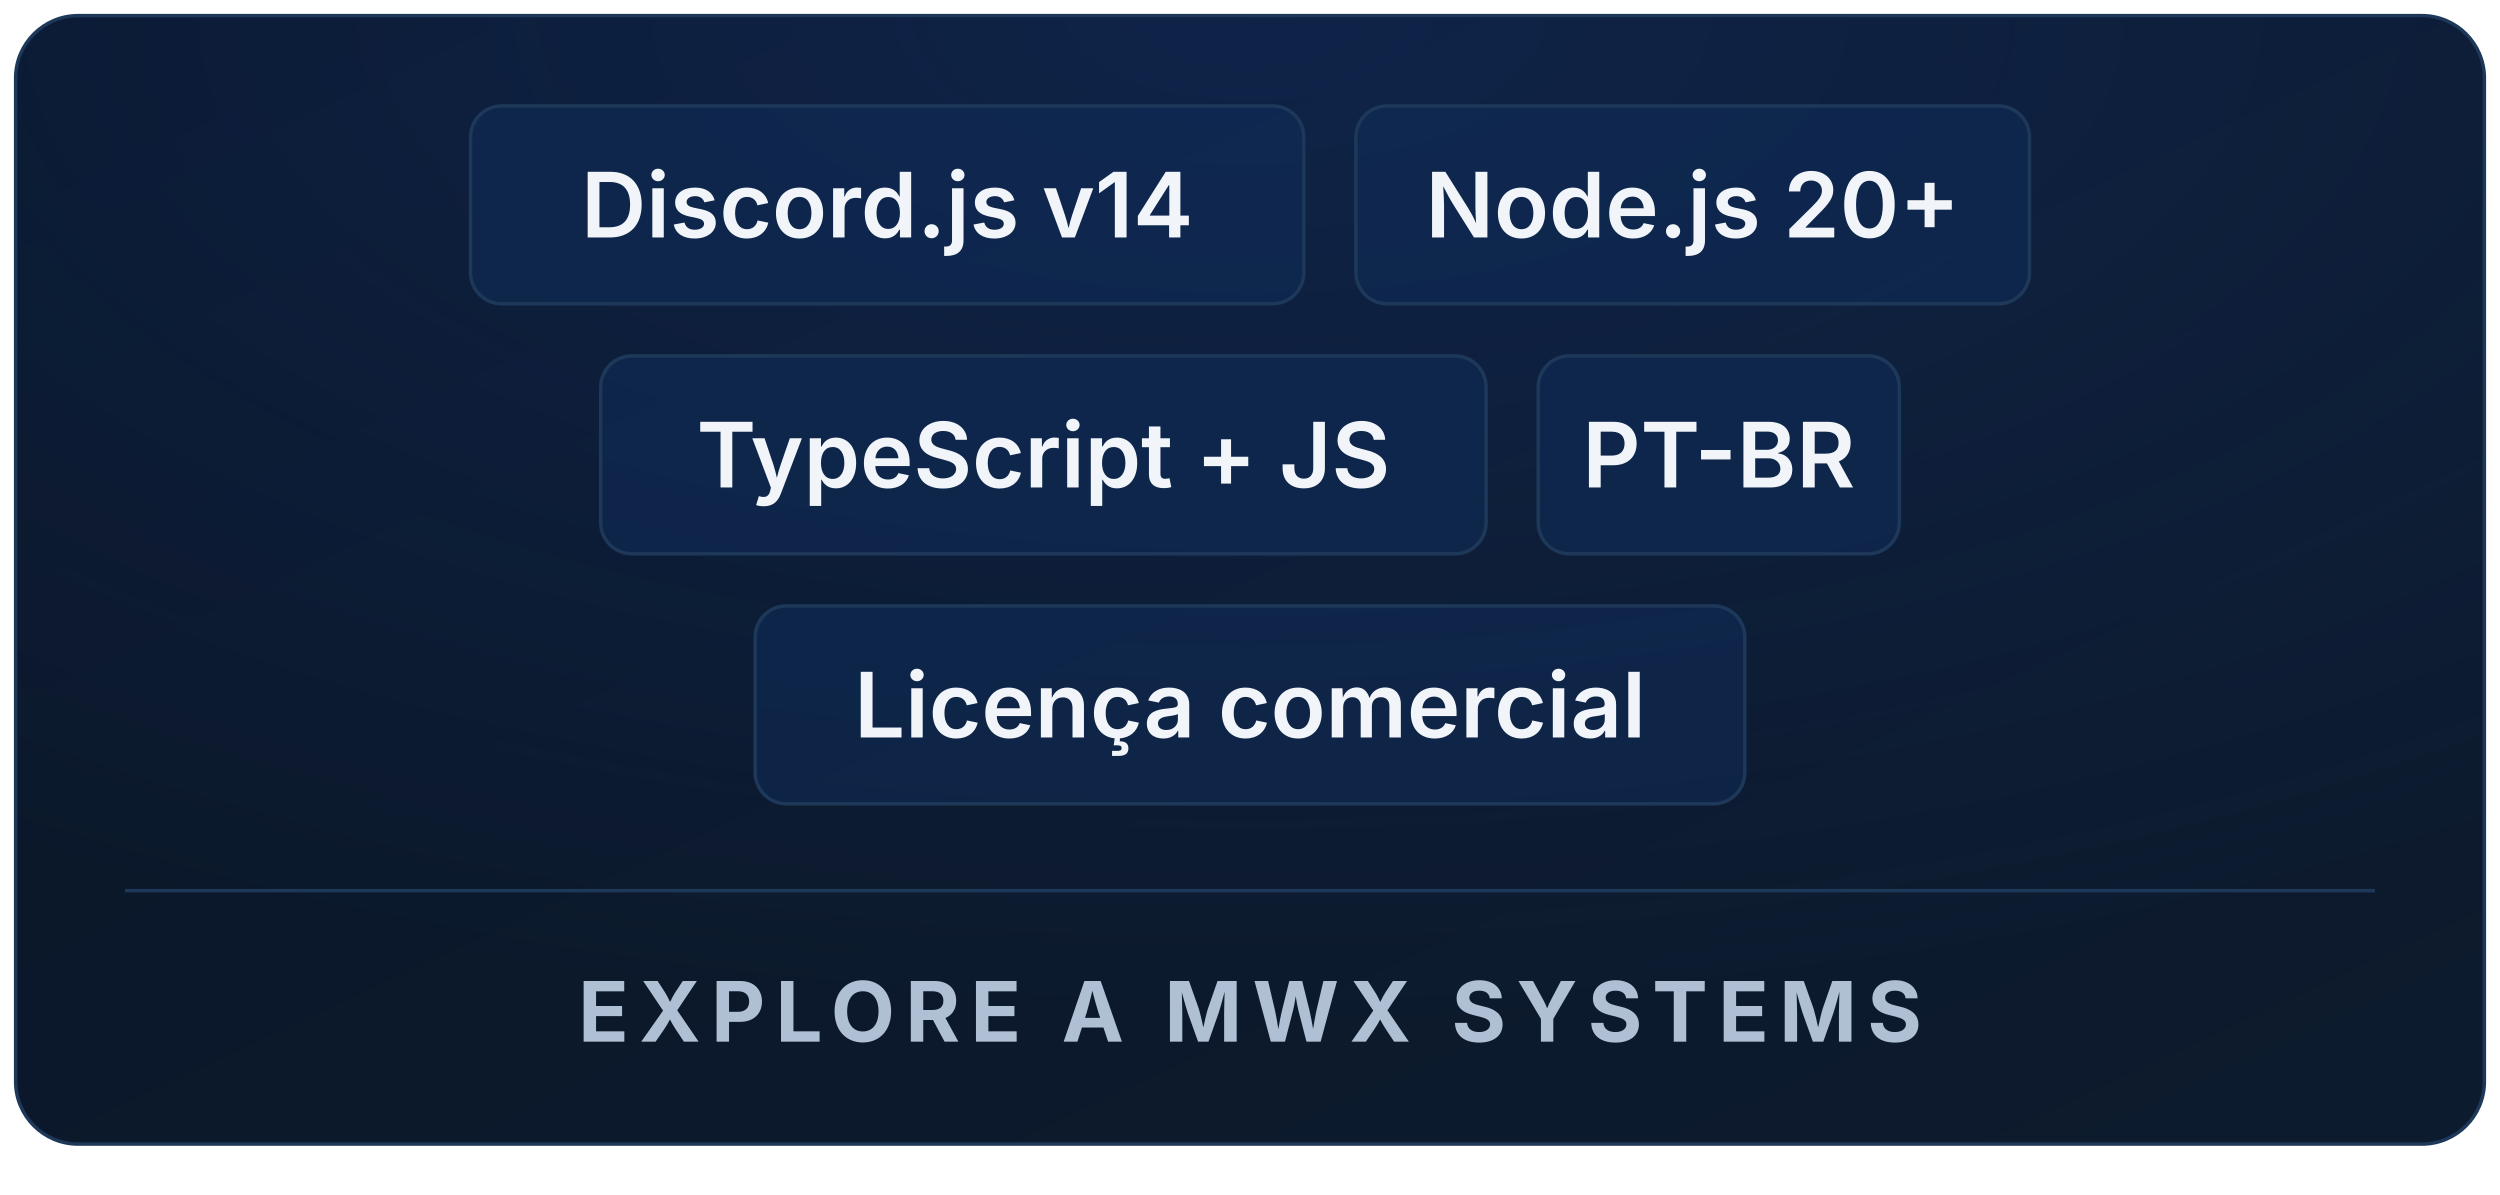
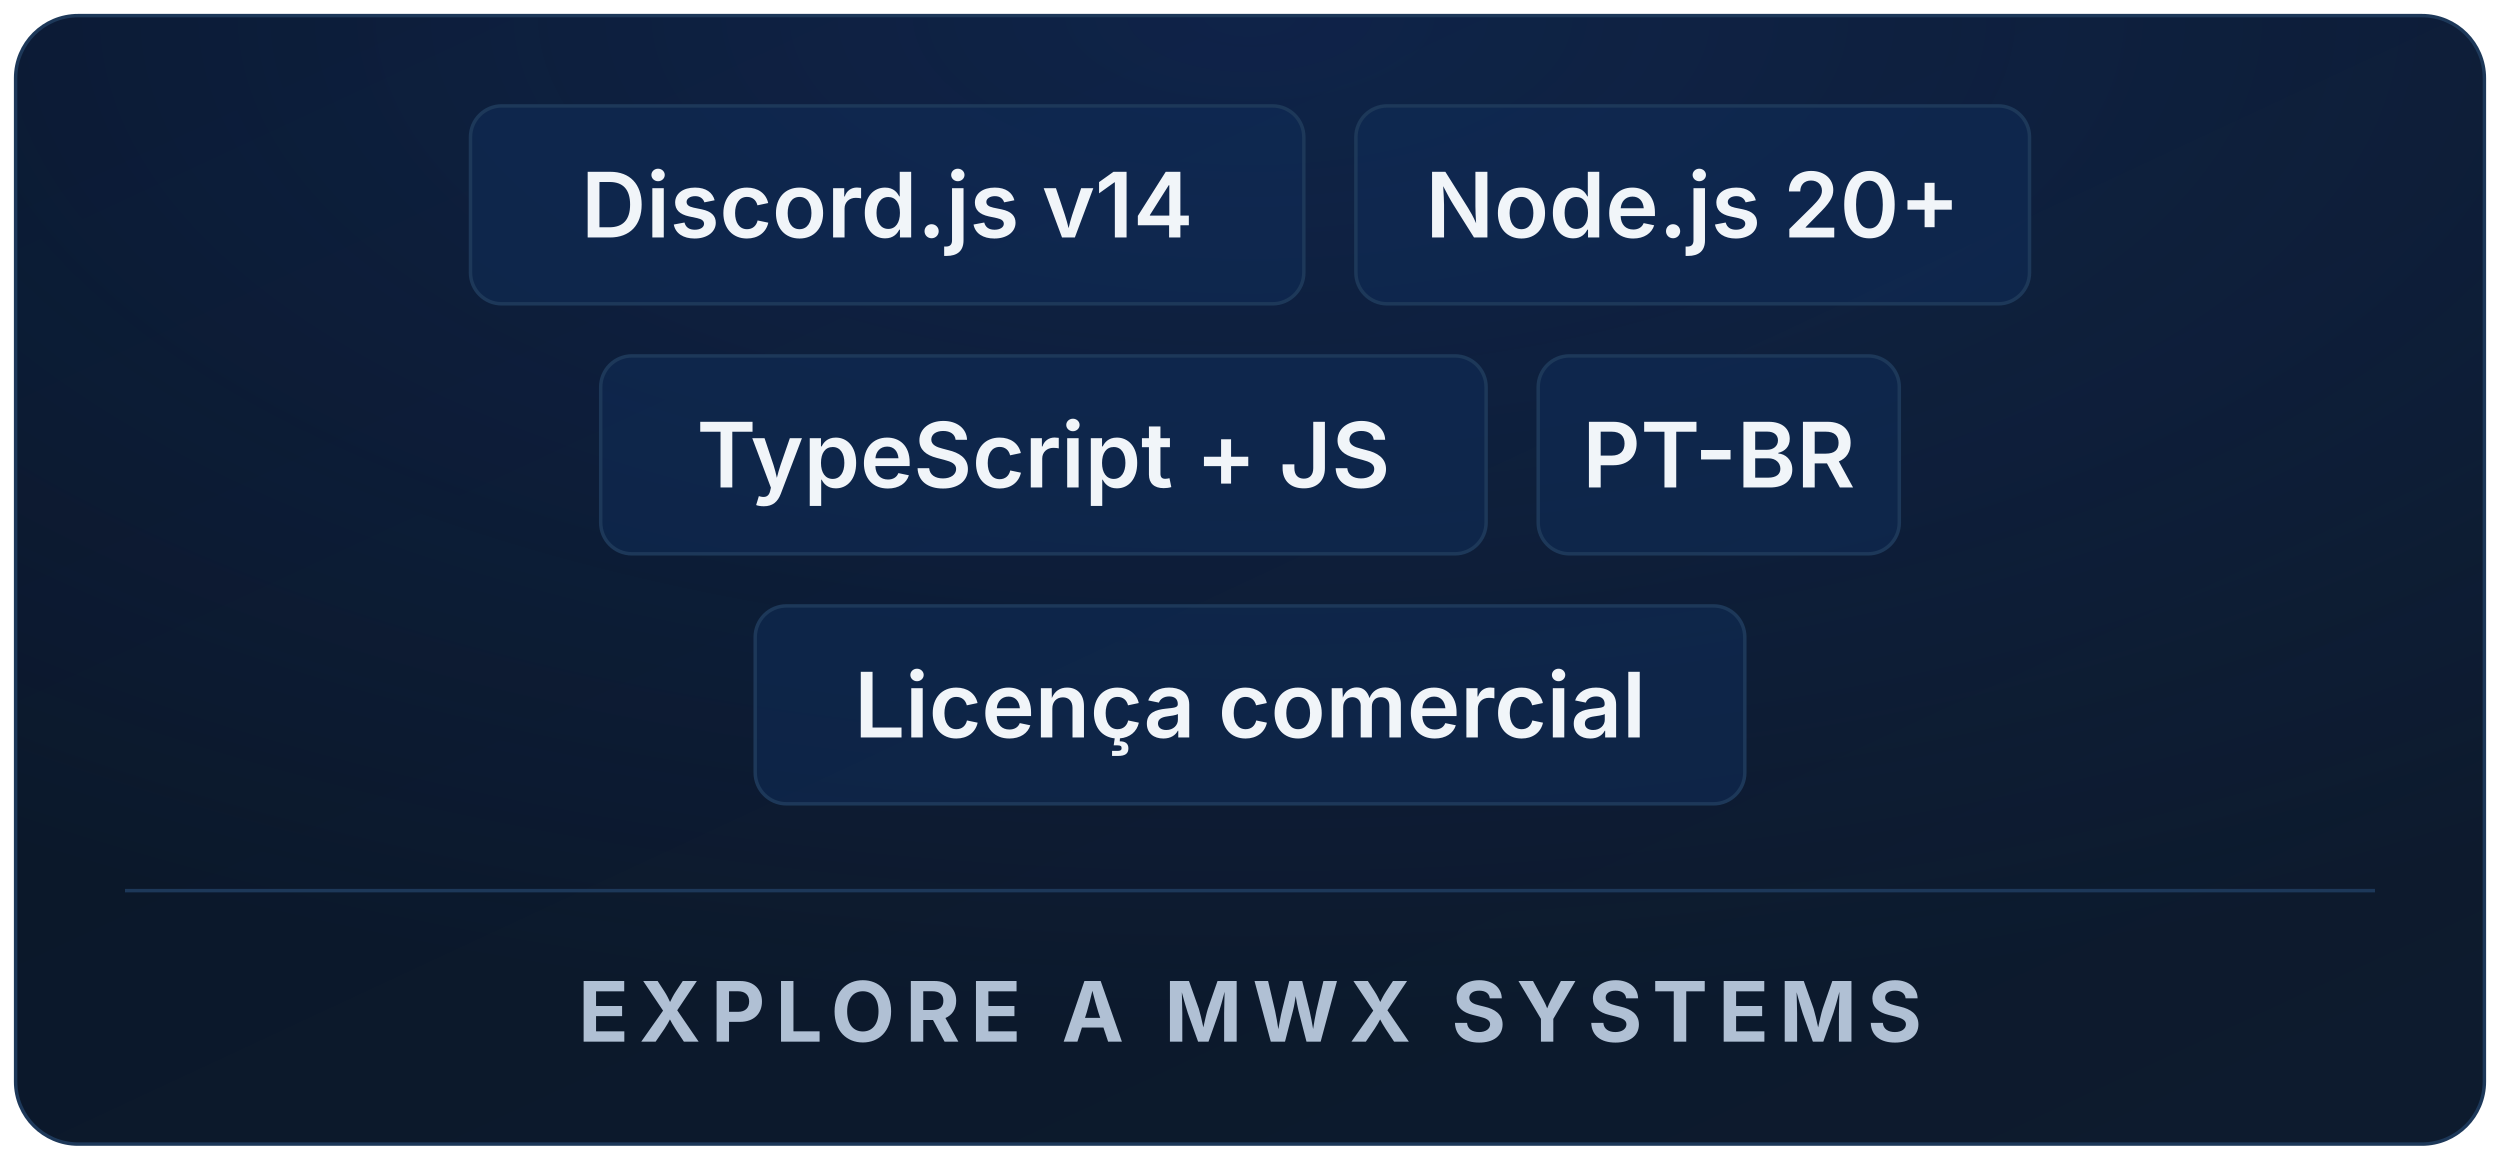
- <svg xmlns="http://www.w3.org/2000/svg" width="720" height="344" viewBox="0 0 720 344" role="img" aria-label="Discord.js v14, Node.js 20+, TypeScript e JavaScript, PT-BR, licença comercial. Explore a MWX Systems." font-family="'Segoe UI', 'Inter', 'Helvetica Neue', Arial, sans-serif">
+ <svg xmlns="http://www.w3.org/2000/svg" width="720" height="334" viewBox="0 0 720 334" role="img" aria-label="Discord.js v14, Node.js 20+, TypeScript e JavaScript, PT-BR, licença comercial. Explore a MWX Systems." font-family="'Segoe UI', 'Inter', 'Helvetica Neue', Arial, sans-serif">
  <defs>
    <linearGradient id="gnpm" x1="0" y1="0" x2="1" y2="1">
      <stop offset="0" stop-color="#0A1628" />
      <stop offset="1" stop-color="#0D1B2E" />
    </linearGradient>
    <radialGradient id="rnpm" cx=".5" cy="0" r=".9">
      <stop offset="0" stop-color="#2563EB" stop-opacity=".16" />
      <stop offset="1" stop-color="#2563EB" stop-opacity="0" />
    </radialGradient>
  </defs>
  <rect x="4.5" y="4.5" width="711" height="325" rx="18" fill="url(#gnpm)" stroke="#1D3859" />
  <rect x="5" y="5" width="710" height="324" rx="17.5" fill="url(#rnpm)" />
  <rect x="135.5" y="30.5" width="240" height="57" rx="9" fill="#102D58" fill-opacity=".55" stroke="#1D3859" />
  <text x="255.5" y="68.4" text-anchor="middle" fill="#F1F5F9" font-size="26" font-weight="600">Discord.js v14</text>
  <rect x="390.5" y="30.5" width="194" height="57" rx="9" fill="#102D58" fill-opacity=".55" stroke="#1D3859" />
  <text x="487.5" y="68.4" text-anchor="middle" fill="#F1F5F9" font-size="26" font-weight="600">Node.js 20+</text>
  <rect x="173.0" y="102.5" width="255" height="57" rx="9" fill="#102D58" fill-opacity=".55" stroke="#1D3859" />
  <text x="300.5" y="140.4" text-anchor="middle" fill="#F1F5F9" font-size="26" font-weight="600">TypeScript + JS</text>
  <rect x="443.0" y="102.5" width="104" height="57" rx="9" fill="#102D58" fill-opacity=".55" stroke="#1D3859" />
  <text x="495.0" y="140.4" text-anchor="middle" fill="#F1F5F9" font-size="26" font-weight="600">PT-BR</text>
  <rect x="217.5" y="174.5" width="285" height="57" rx="9" fill="#102D58" fill-opacity=".55" stroke="#1D3859" />
  <text x="360.0" y="212.4" text-anchor="middle" fill="#F1F5F9" font-size="26" font-weight="600">Licença comercial</text>
  <rect x="36" y="256" width="648" height="1" fill="#1D3859" />
  <text x="360.0" y="300" text-anchor="middle" fill="#B0C0D4" font-size="24" font-weight="700" letter-spacing="3">EXPLORE A MWX SYSTEMS</text>
</svg>
